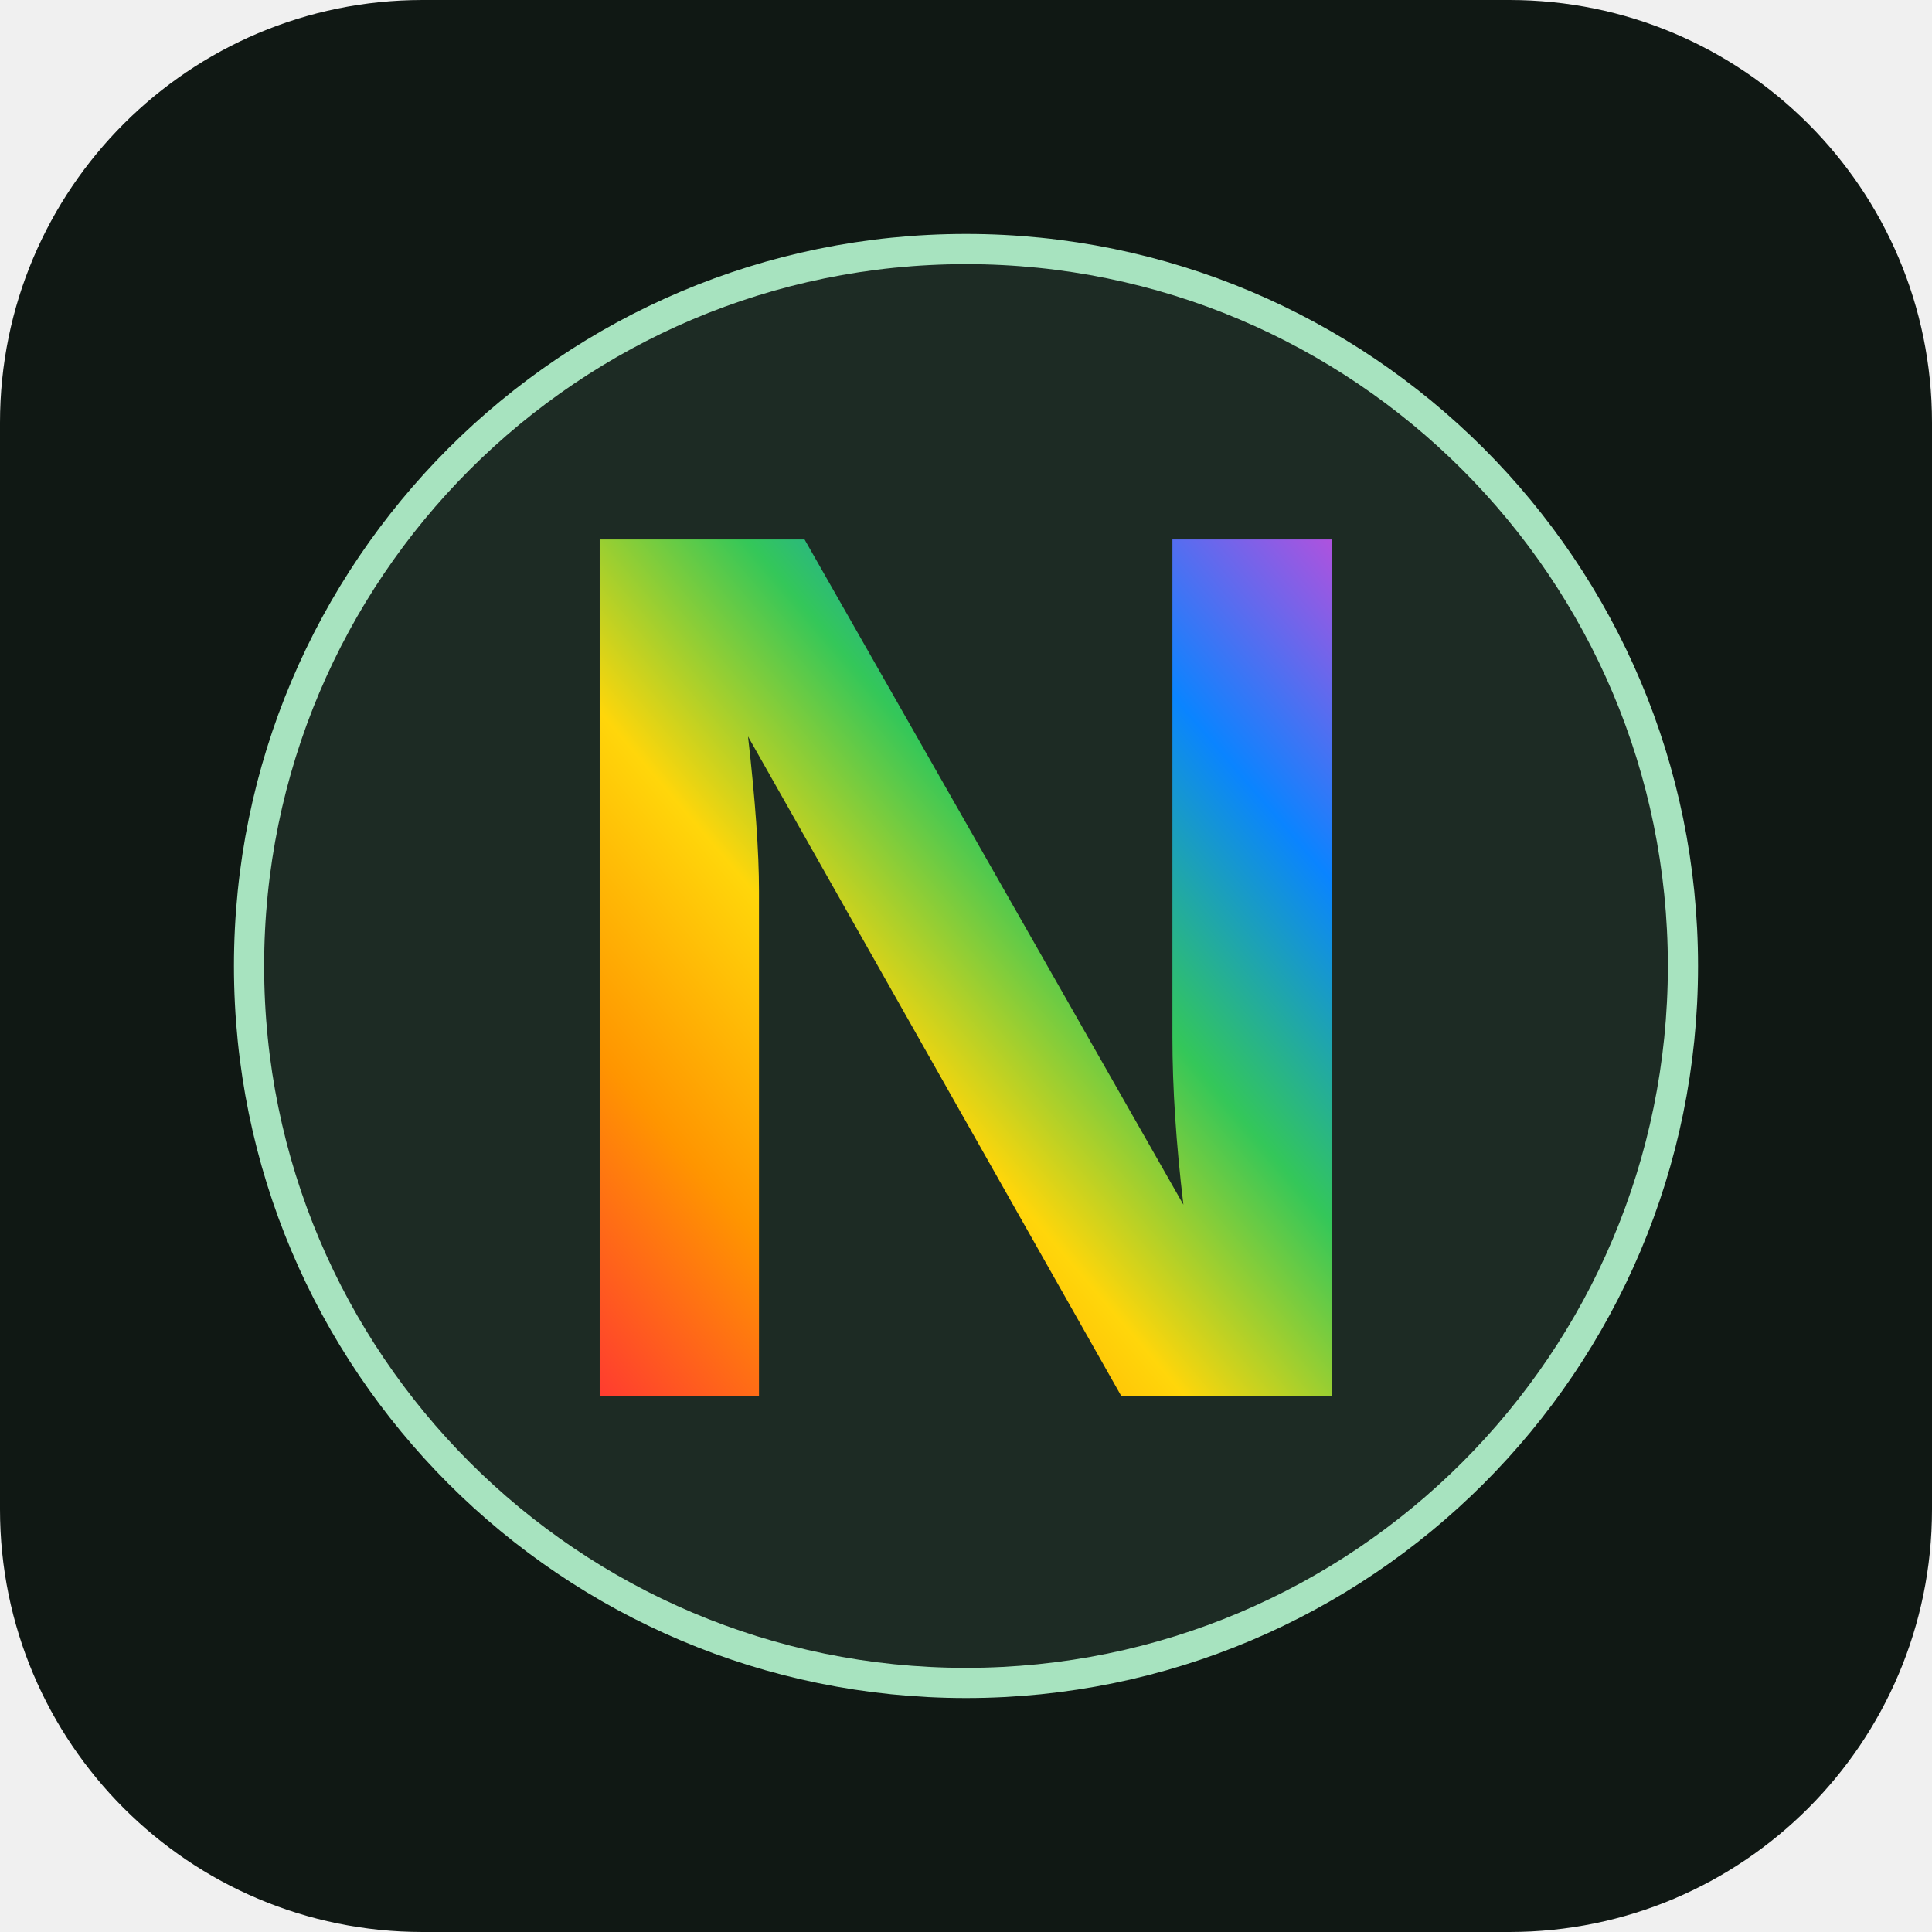
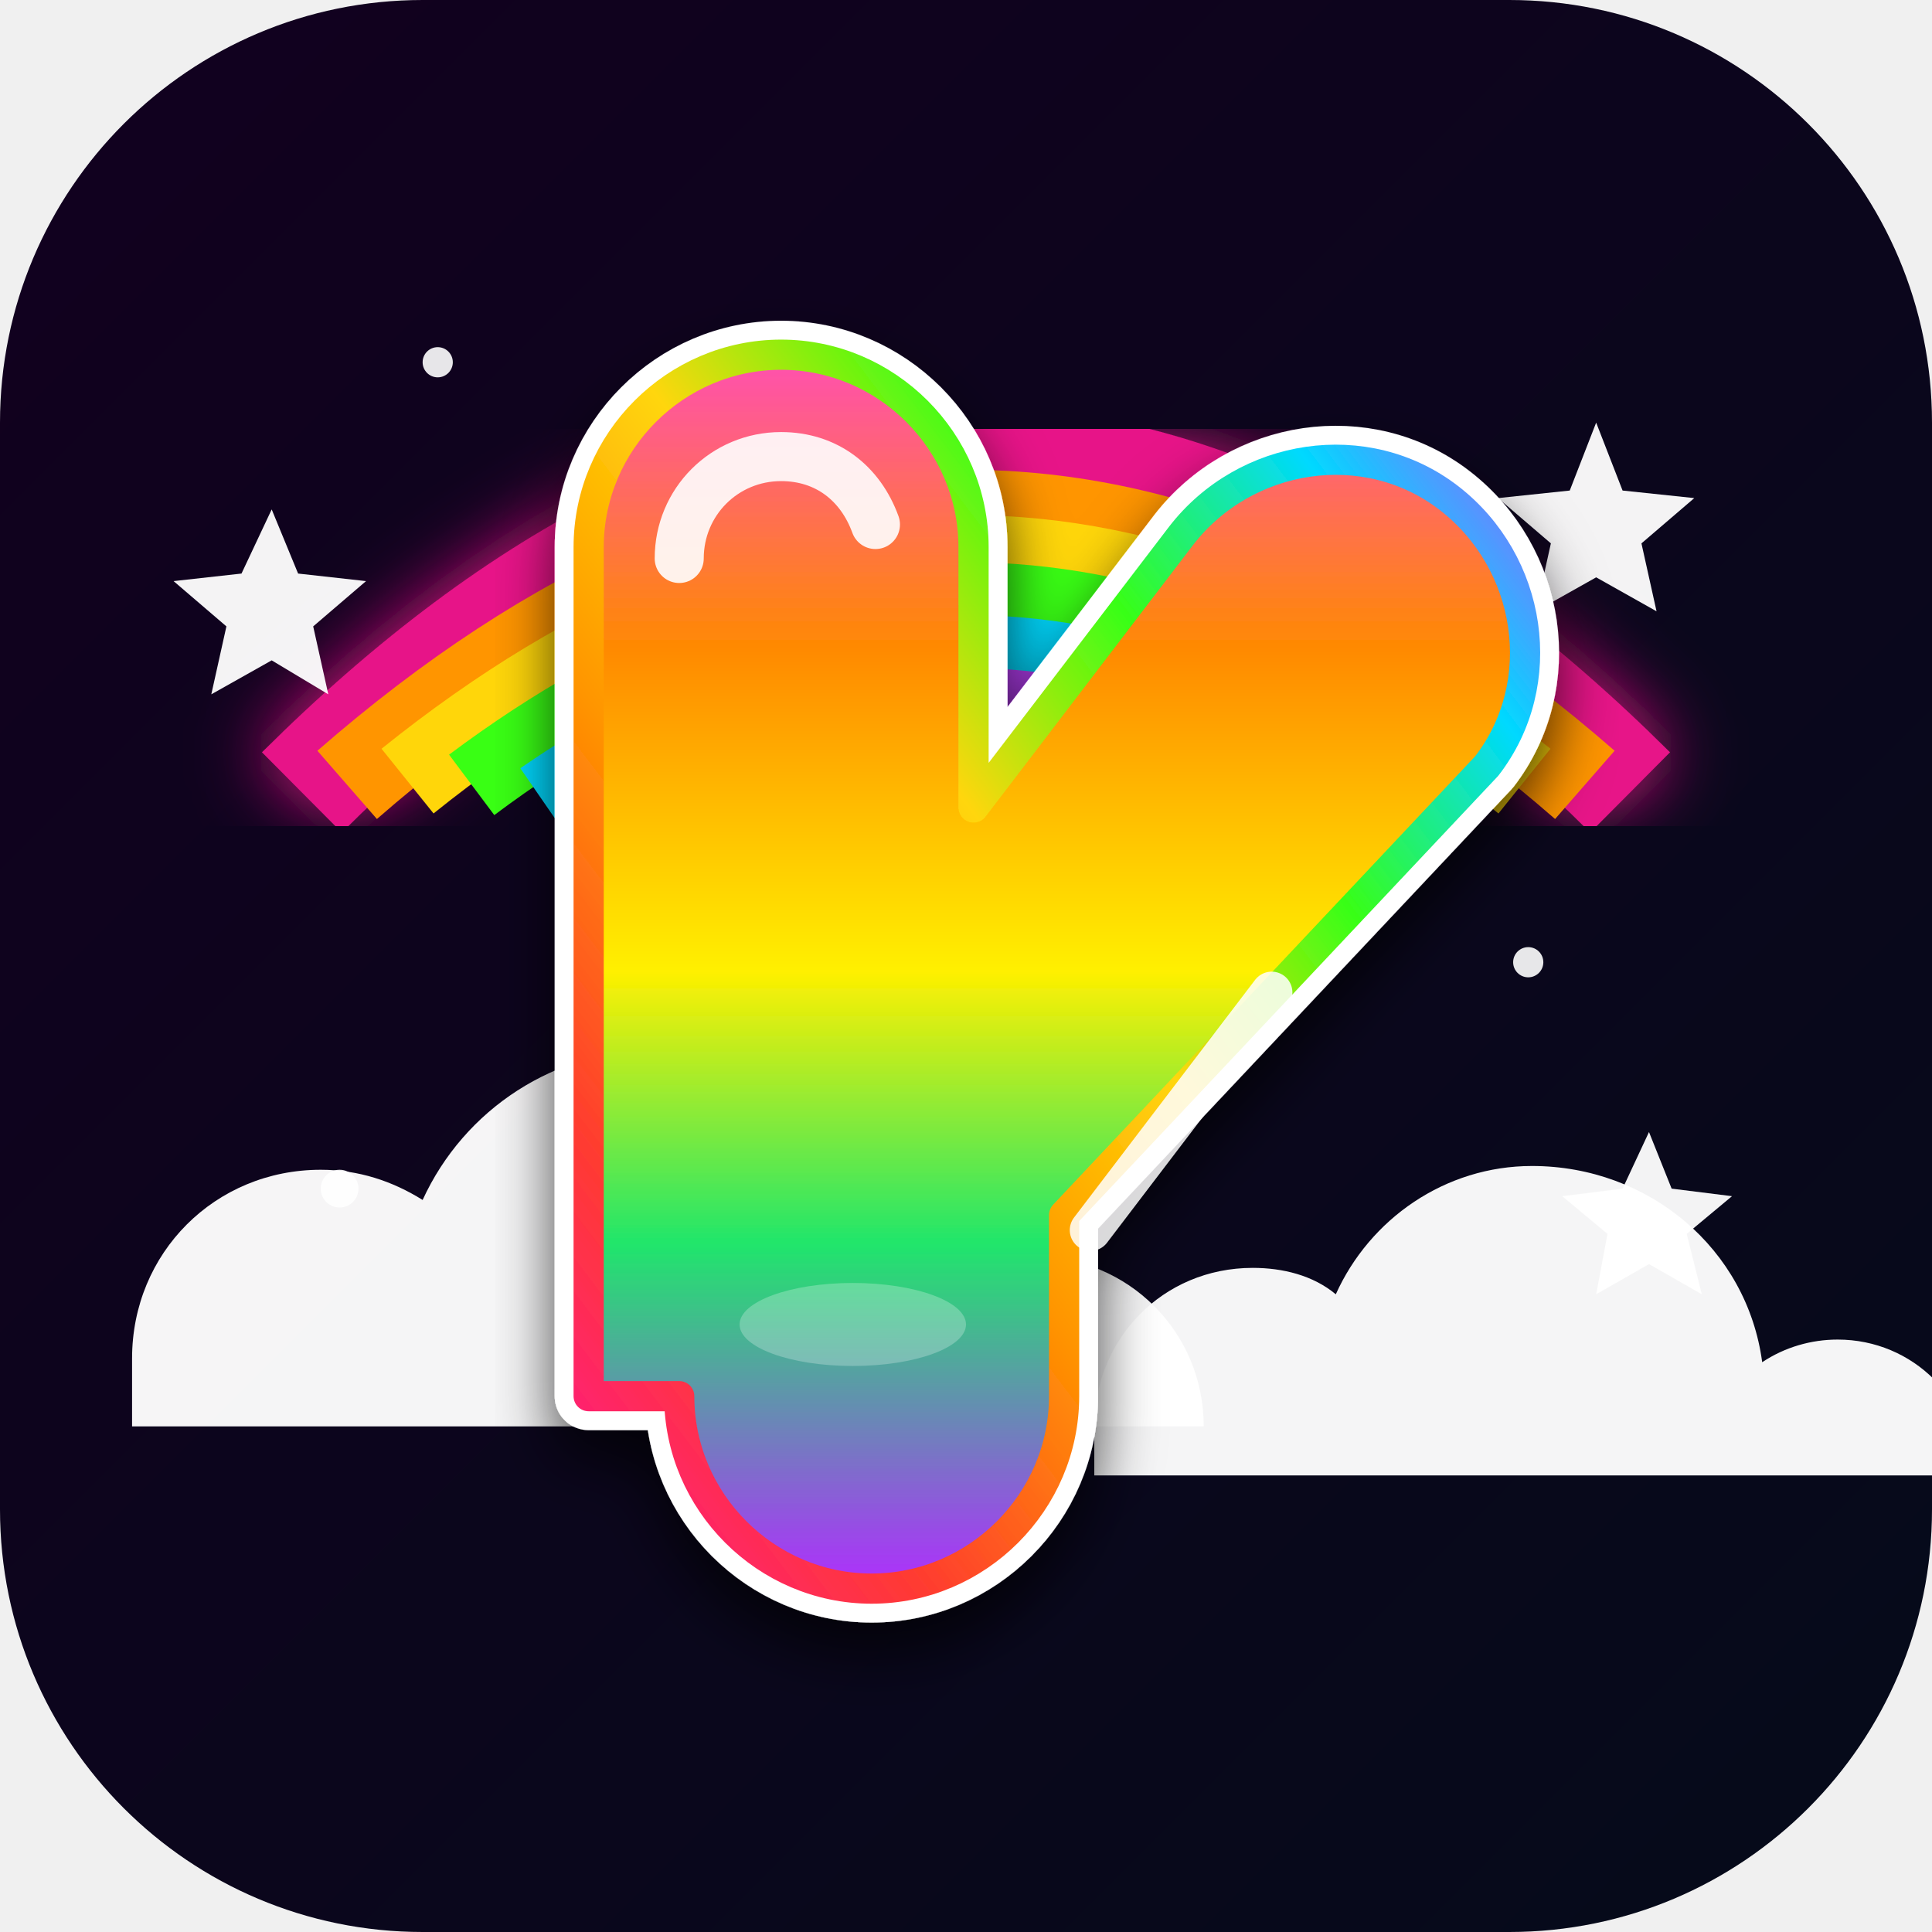
<svg xmlns="http://www.w3.org/2000/svg" viewBox="0 0 512 512">
  <defs>
+     <linearGradient id="bg" x1="0" y1="0" x2="1" y2="1">
+       <stop stop-color="#12001f" />
+       <stop offset="1" stop-color="#050b1a" />
+     </linearGradient>
    <linearGradient id="rainbow" x1="0" y1="1" x2="1" y2="0">
-       <stop offset="0%" stop-color="#ff3b30" />
-       <stop offset="20%" stop-color="#ff9500" />
-       <stop offset="40%" stop-color="#ffd60a" />
-       <stop offset="60%" stop-color="#34c759" />
-       <stop offset="80%" stop-color="#0a84ff" />
-       <stop offset="100%" stop-color="#af52de" />
+       <stop stop-color="#ff1493" />
+       <stop offset=".18" stop-color="#ff3b30" />
+       <stop offset=".36" stop-color="#ff9500" />
+       <stop offset=".52" stop-color="#ffd60a" />
+       <stop offset=".68" stop-color="#39ff14" />
+       <stop offset=".84" stop-color="#00d9ff" />
+       <stop offset="1" stop-color="#bf40ff" />
    </linearGradient>
+     <linearGradient id="nshine" x1="0" y1="0" x2="0" y2="1">
+       <stop stop-color="#ff4fb3" />
+       <stop offset=".24" stop-color="#ff8a00" />
+       <stop offset=".5" stop-color="#fff000" />
+       <stop offset=".72" stop-color="#20e66b" />
+       <stop offset="1" stop-color="#b12cff" />
+     </linearGradient>
+     <filter id="glow">
+       <feGaussianBlur stdDeviation="10" result="b" />
+       <feMerge>
+         <feMergeNode in="b" />
+         <feMergeNode in="SourceGraphic" />
+       </feMerge>
+     </filter>
+     <filter id="shadow">
+       <feGaussianBlur in="SourceAlpha" stdDeviation="8" />
+       <feOffset dy="8" />
+       <feComponentTransfer>
+         <feFuncA type="linear" slope=".7" />
+       </feComponentTransfer>
+       <feMerge>
+         <feMergeNode />
+         <feMergeNode in="SourceGraphic" />
+       </feMerge>
+     </filter>
  </defs>
-   <rect width="512" height="512" rx="112" fill="#101814" />
-   <circle cx="256" cy="256" r="190" fill="#1d2b24" stroke="#a7e3bf" stroke-width="8" />
-   <text x="256" y="370" text-anchor="middle" font-family="Arial Rounded MT Bold,Arial,sans-serif" font-size="330" font-weight="900" fill="url(#rainbow)">N</text>
+   <rect width="512" height="512" rx="112" fill="url(#bg)" />
+   <path d="M80 210 Q256 35 432 210" fill="none" stroke="#ff1493" stroke-width="30" opacity=".9" filter="url(#glow)" />
+   <path d="M92 208 Q256 65 420 208" fill="none" stroke="#ff9500" stroke-width="24" />
+   <path d="M108 207 Q256 88 404 207" fill="none" stroke="#ffd60a" stroke-width="22" />
+   <path d="M125 208 Q256 110 387 208" fill="none" stroke="#39ff14" stroke-width="20" />
+   <path d="M143 211 Q256 133 369 211" fill="none" stroke="#00d9ff" stroke-width="18" />
+   <path d="M161 215 Q256 155 351 215" fill="none" stroke="#bf40ff" stroke-width="16" />
+   <g fill="#fff" opacity=".95">
+     <path d="M72 135 l7 17 18 2-14 12 4 18-15-9-16 9 4-18-14-12 18-2z" />
+     <path d="M423 112 l7 18 19 2-14 12 4 18-16-9-16 9 4-18-14-12 19-2z" />
+     <path d="M437 300 l6 15 16 2-12 10 4 16-14-8-14 8 3-16-12-10 16-2z" />
+   </g>
+   <g fill="#fff" opacity=".9">
+     <circle cx="90" cy="315" r="5" />
+     <circle cx="405" cy="255" r="4" />
+     <circle cx="116" cy="96" r="4" />
+   </g>
+   <g fill="#fff">
+     <path d="M35 360c0-28 22-50 50-50 10 0 19 3 27 8 11-24 35-40 63-40 38 0 69 27 74 63 7-5 16-8 25-8 25 0 45 20 45 45H35z" opacity=".96" />
+     <path d="M290 378c0-23 18-42 42-42 8 0 16 2 22 7 9-20 29-34 52-34 31 0 57 22 61 52 6-4 13-6 20-6 20 0 36 16 36 36H290z" opacity=".96" />
+   </g>
+   <g filter="url(#shadow)">
+     <path d="M156 370V145c0-28 23-51 51-51s51 23 51 51v69l55-72c17-22 49-27 71-10 22 17 27 49 10 71L282 322v48c0 28-23 51-51 51s-51-23-51-51z" fill="#ff2aa6" stroke="#fff" stroke-width="18" stroke-linejoin="round" />
+     <path d="M156 370V145c0-28 23-51 51-51s51 23 51 51v69l55-72c17-22 49-27 71-10 22 17 27 49 10 71L282 322v48c0 28-23 51-51 51s-51-23-51-51z" fill="url(#nshine)" stroke="url(#rainbow)" stroke-width="8" stroke-linejoin="round" />
+   </g>
+   <path d="M180 148c0-15 12-27 27-27 12 0 21 7 25 18" fill="none" stroke="#fff" stroke-width="13" stroke-linecap="round" opacity=".9" />
+   <path d="M289 326l48-63" stroke="#fff" stroke-width="11" stroke-linecap="round" opacity=".85" />
+   <ellipse cx="226" cy="351" rx="30" ry="11" fill="#fff" opacity=".25" />
</svg>
